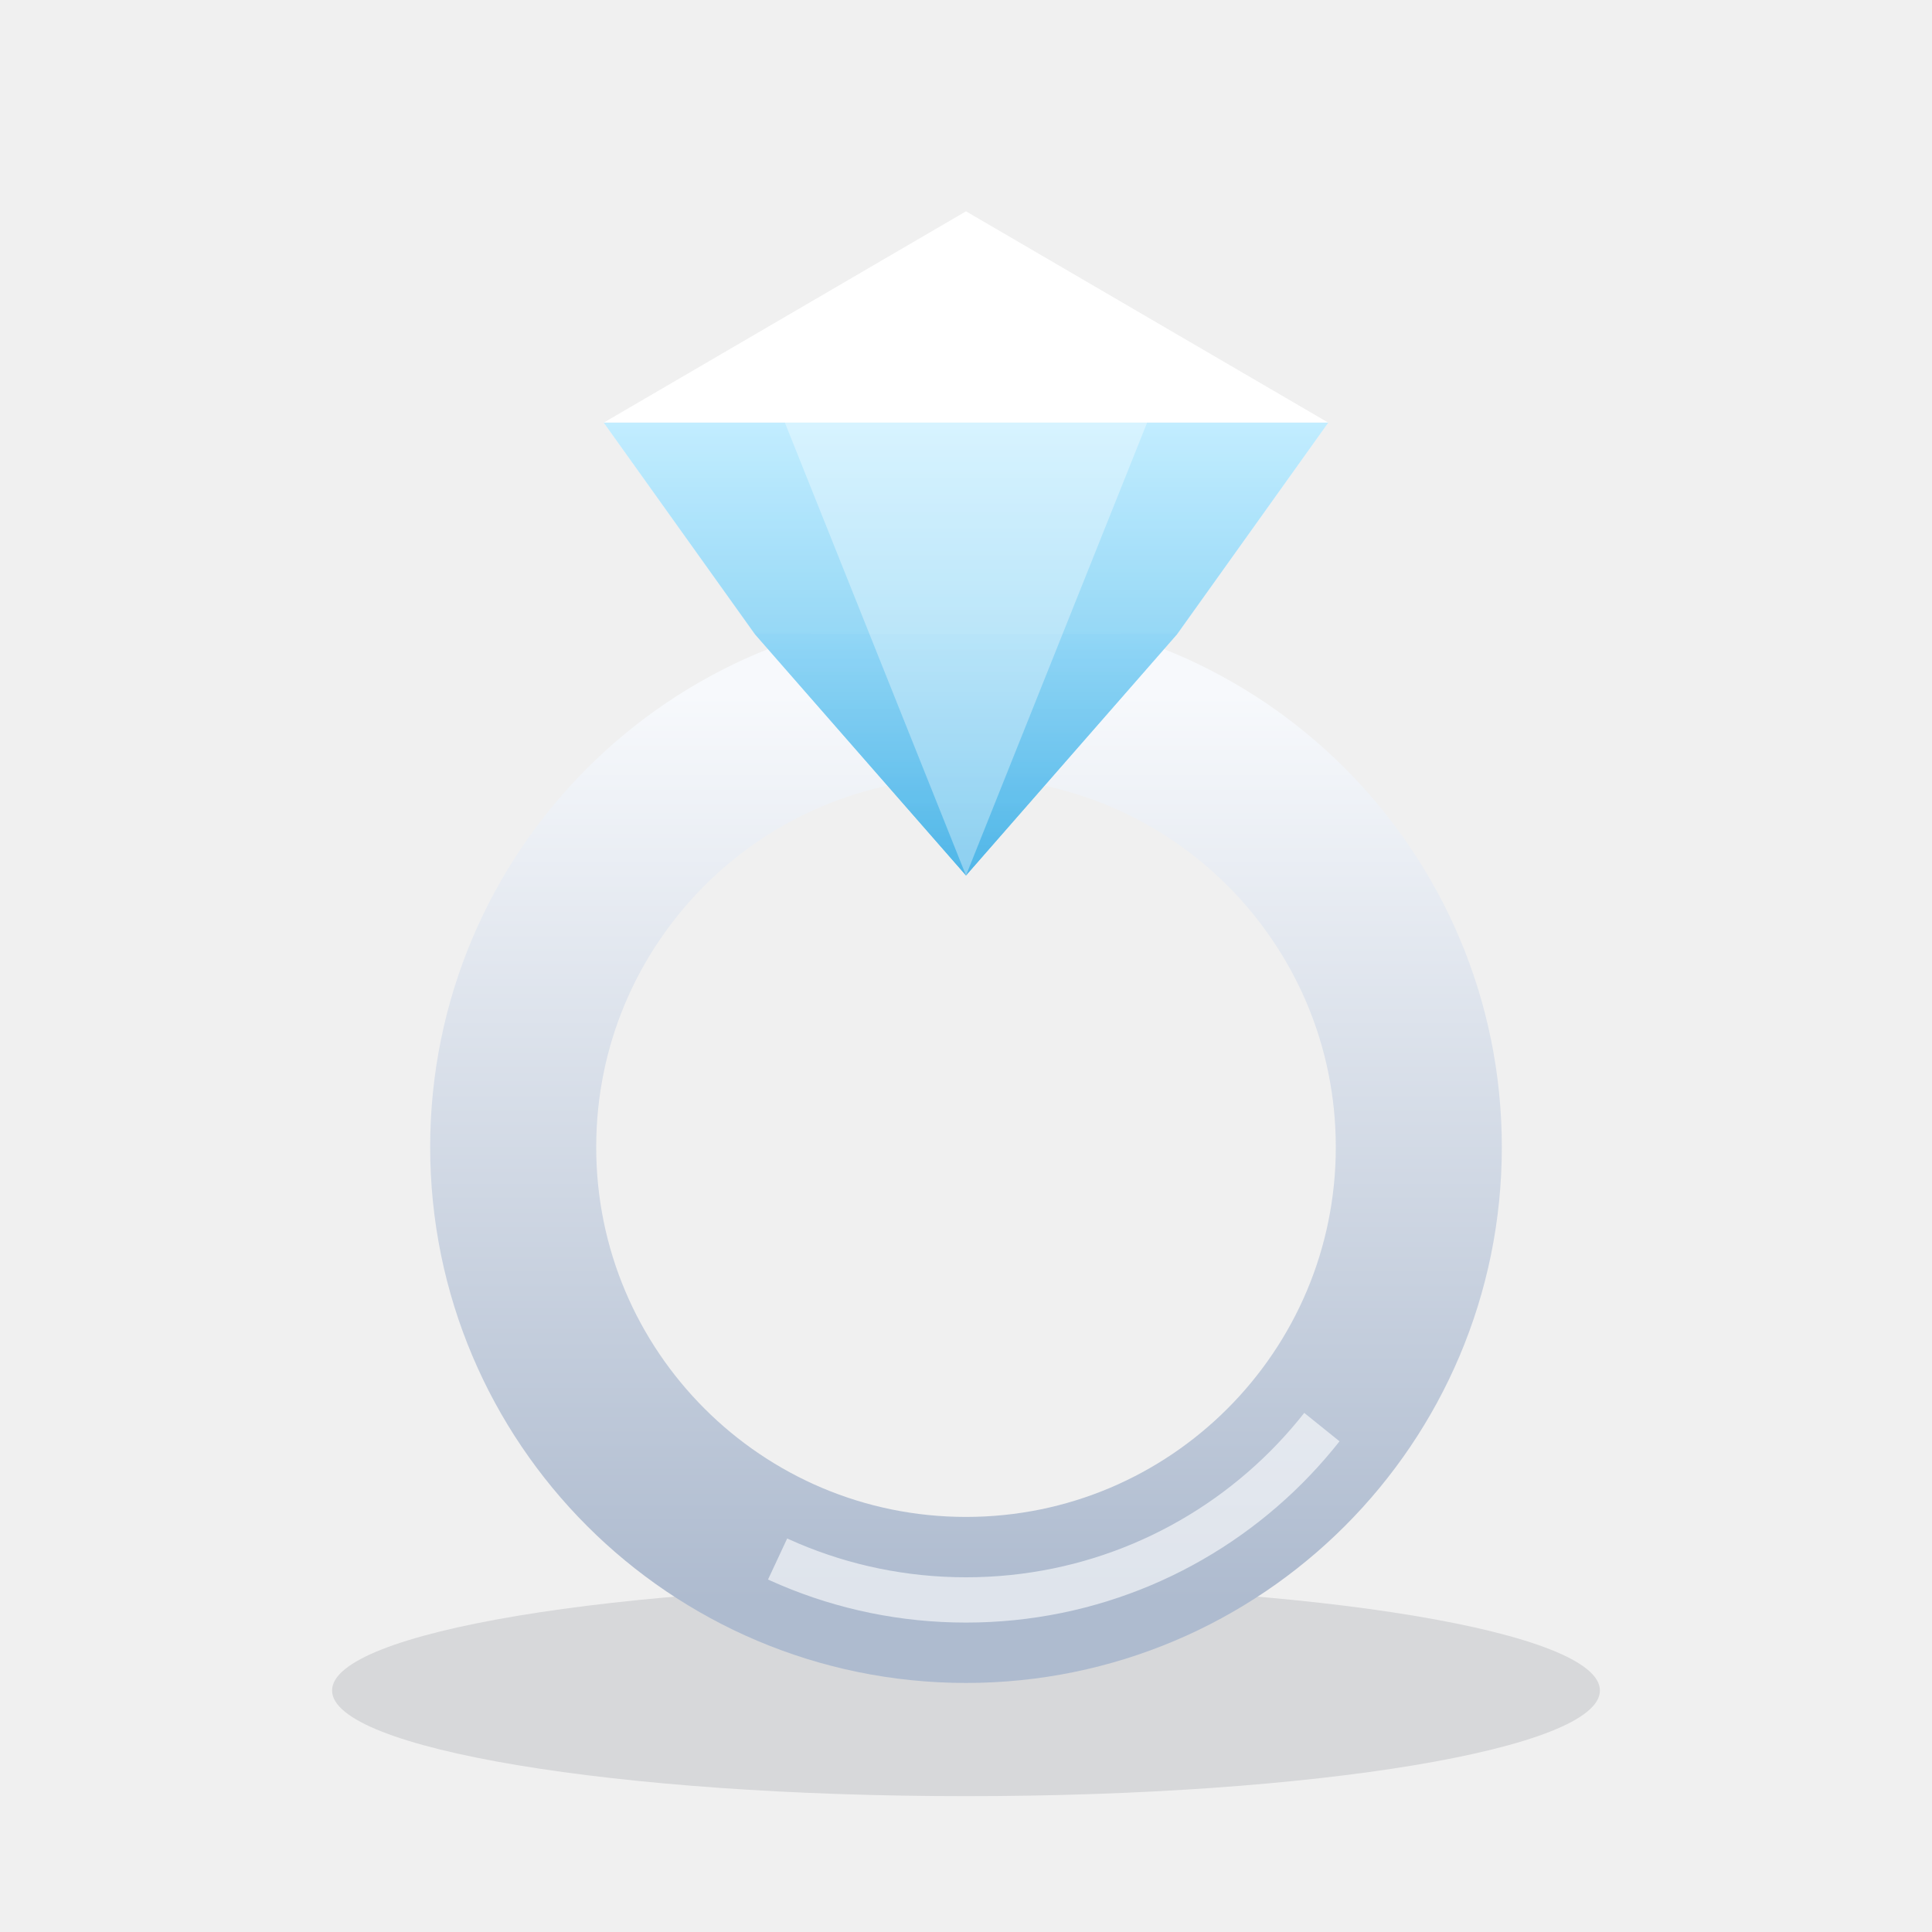
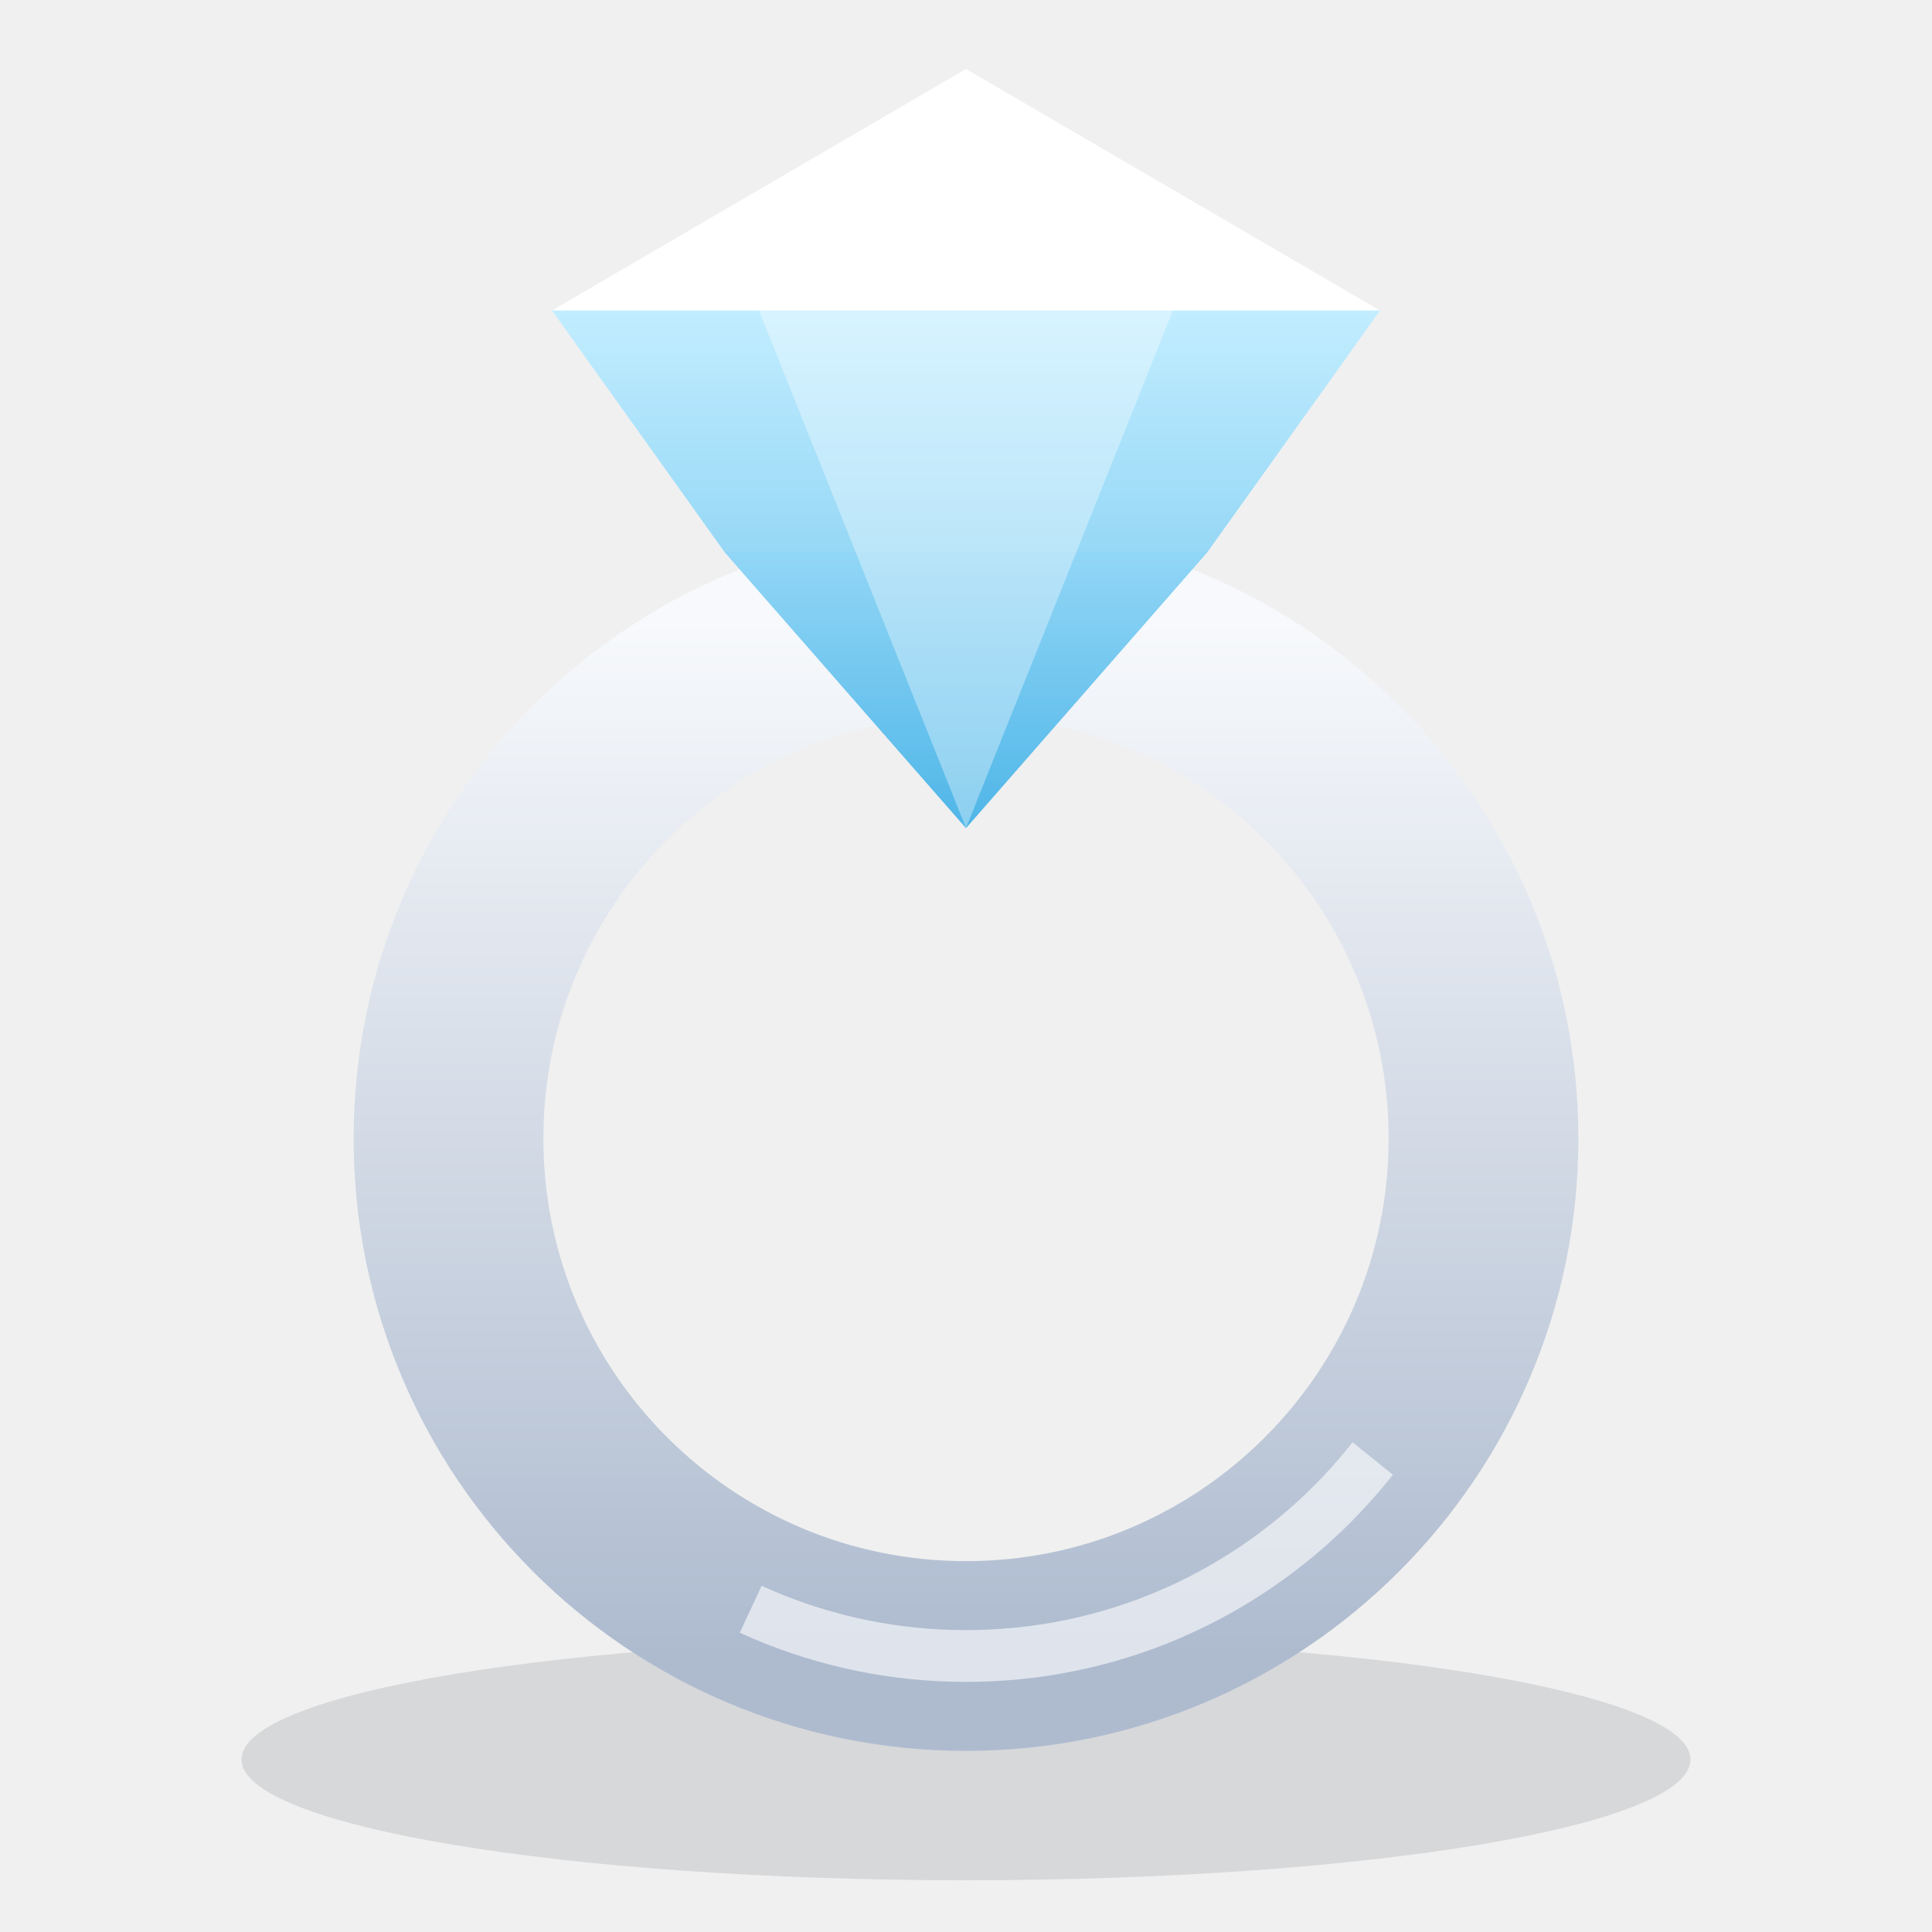
- <svg xmlns="http://www.w3.org/2000/svg" viewBox="0 0 128 128" width="128" height="128">
+ <svg xmlns="http://www.w3.org/2000/svg" viewBox="8 14 112 104" width="128" height="128">
  <ellipse cx="64" cy="112" rx="42" ry="7" fill="#1d2233" opacity=".12" />
  <defs>
    <linearGradient id="jewelry_r" x1="0" y1="0" x2="0" y2="1">
      <stop offset="0" stop-color="#F7F9FC" />
      <stop offset="1" stop-color="#AEBBCF" />
    </linearGradient>
    <linearGradient id="jewelry_d" x1="0" y1="0" x2="0" y2="1">
      <stop offset="0" stop-color="#BDEBFF" />
      <stop offset="1" stop-color="#4FB6E8" />
    </linearGradient>
  </defs>
  <ellipse cx="64" cy="76" rx="30" ry="30" fill="none" stroke="url(#jewelry_r)" stroke-width="11" />
  <ellipse cx="64" cy="76" rx="30" ry="30" fill="none" stroke="#fff" stroke-width="3" opacity=".6" stroke-dasharray="40 200" stroke-dashoffset="-20" />
  <path d="M50 42 L78 42 L88 28 L40 28 Z" fill="#DFF5FF" />
  <path d="M40 28 L64 14 L88 28 Z" fill="#fff" />
  <path d="M50 42 L64 58 L78 42 Z" fill="url(#jewelry_d)" />
  <path d="M40 28 L50 42 L64 58 L78 42 L88 28 Z" fill="url(#jewelry_d)" opacity=".85" />
  <path d="M64 14 L52 28 L64 58 L76 28 Z" fill="#fff" opacity=".35" />
</svg>
